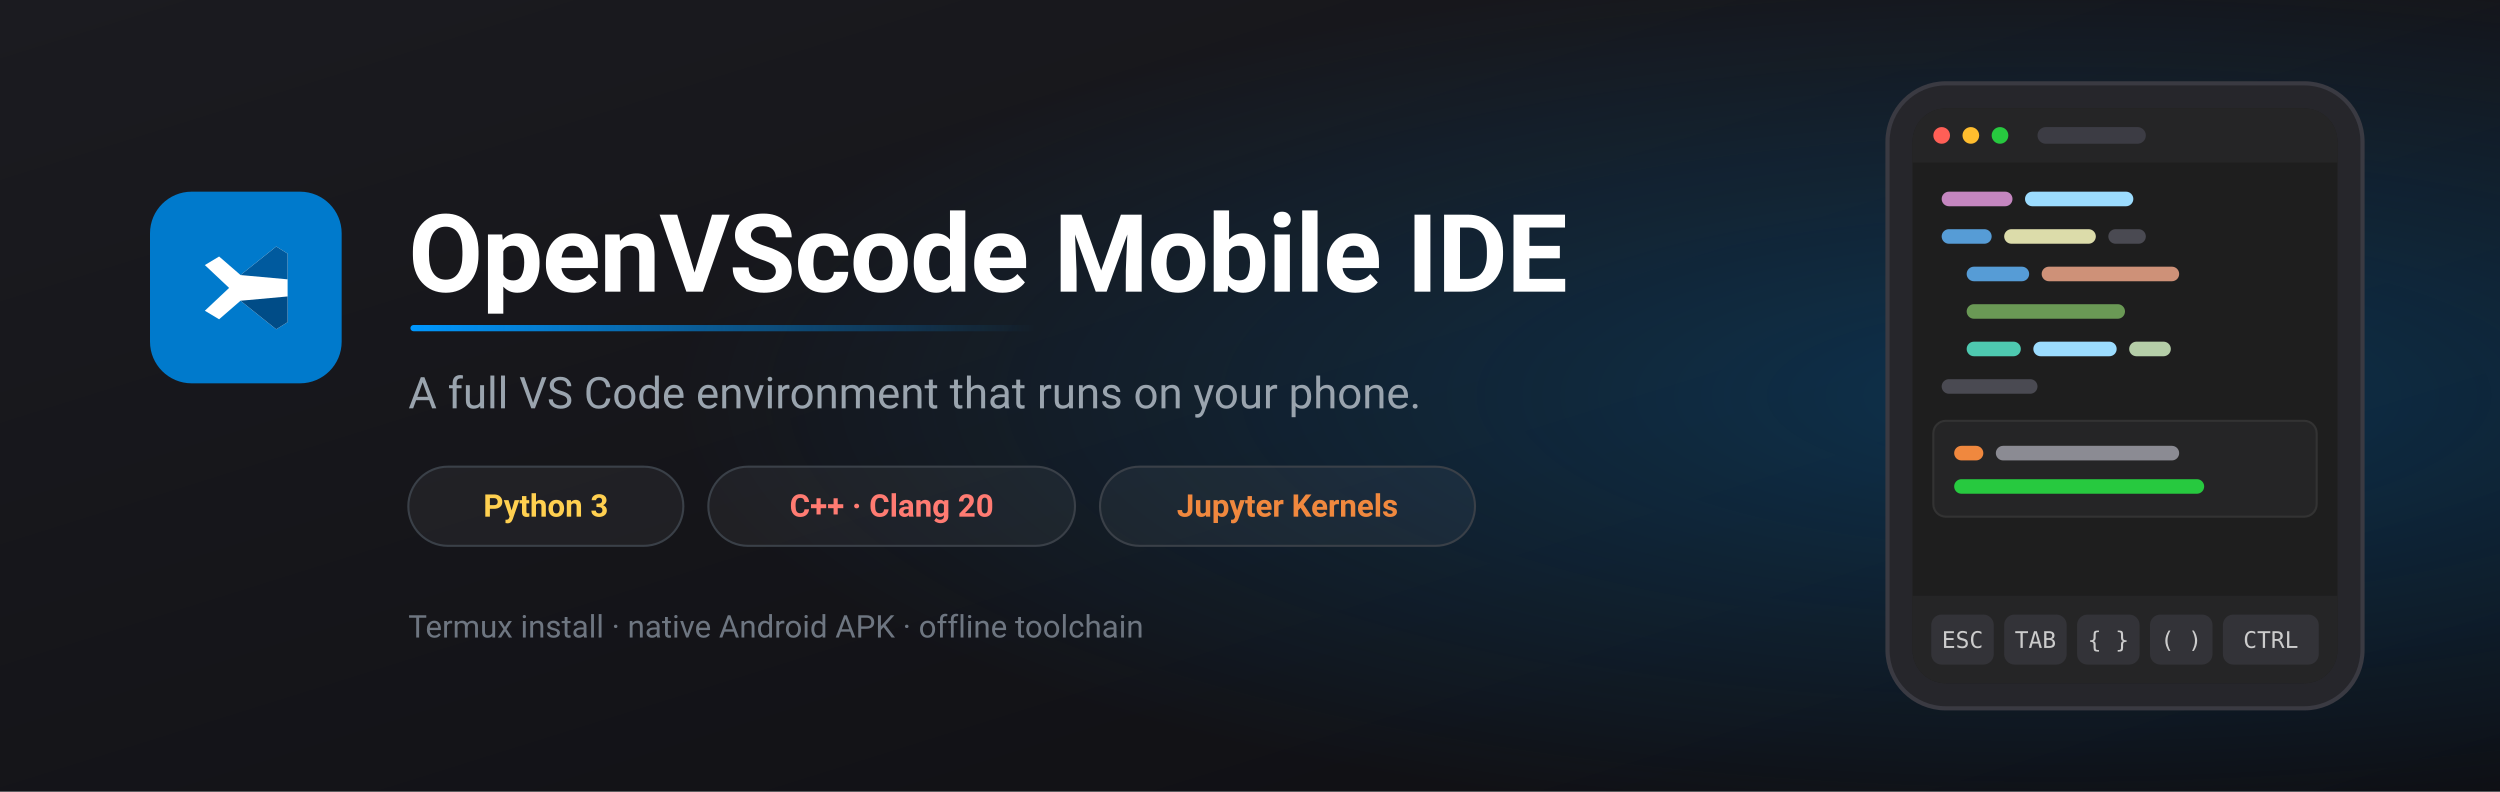
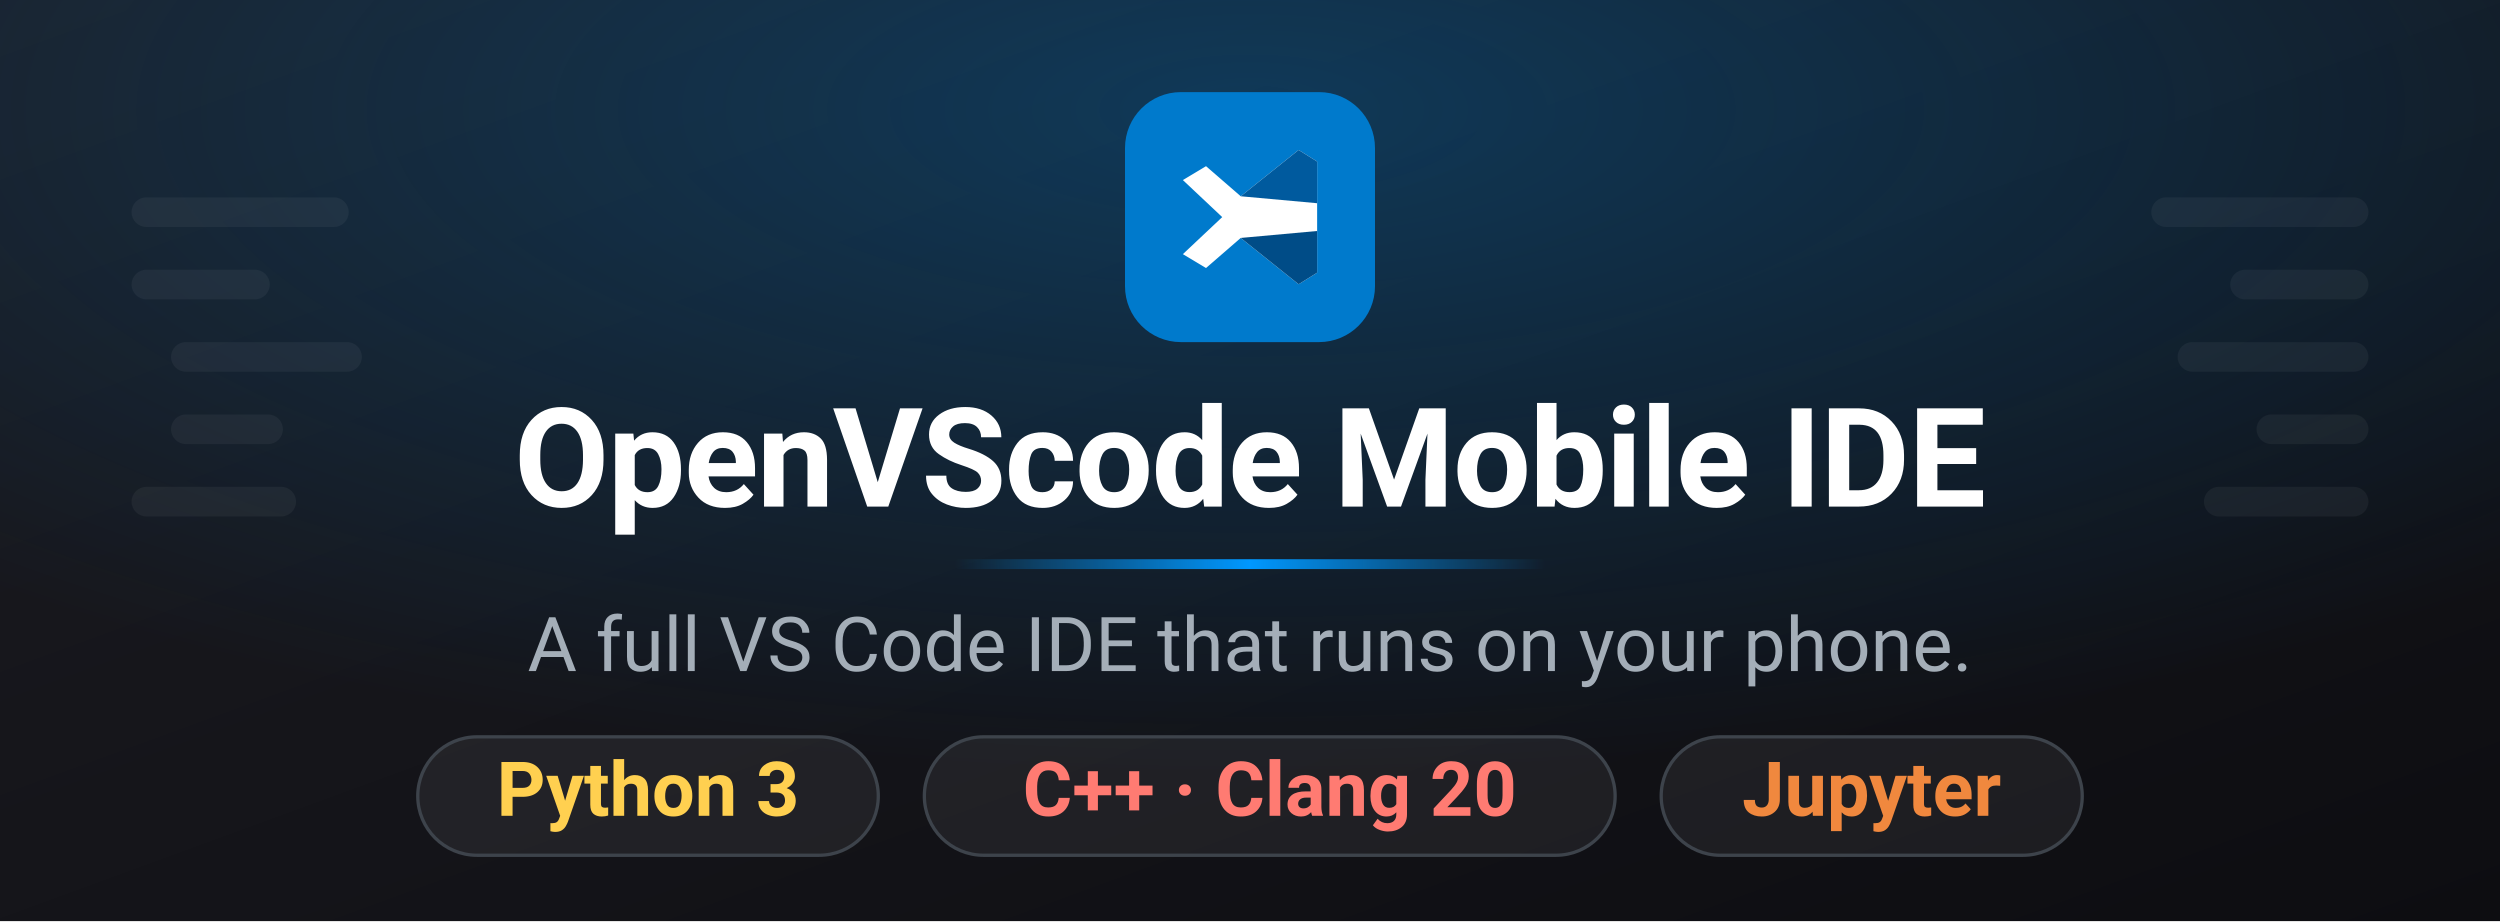
- <svg xmlns="http://www.w3.org/2000/svg" viewBox="0 0 1200 380" width="1200" height="380" role="img" aria-label="OpenVScode Mobile IDE - a full VS Code environment that runs on your phone, with Python 3, C++ Clang and Jupyter kernels">
+ <svg xmlns="http://www.w3.org/2000/svg" viewBox="0 0 760 280" width="760" height="280" role="img" aria-label="OpenVScode Mobile IDE - a full VS Code IDE that runs on your phone, with Python 3, C++ Clang 20 and Jupyter">
  <defs>
    <linearGradient id="bg" x1="0" y1="0" x2="1" y2="1">
-       <stop offset="0%" stop-color="#1b1b20" />
-       <stop offset="100%" stop-color="#0e0e12" />
+       <stop offset="0%" stop-color="#1c1c22" />
+       <stop offset="100%" stop-color="#0d0d11" />
    </linearGradient>
-     <radialGradient id="glow" cx="0.82" cy="0.5" r="0.55">
-       <stop offset="0%" stop-color="#007acc" stop-opacity="0.30" />
+     <radialGradient id="glow" cx="0.5" cy="0.12" r="0.72">
+       <stop offset="0%" stop-color="#007acc" stop-opacity="0.34" />
      <stop offset="100%" stop-color="#007acc" stop-opacity="0" />
    </radialGradient>
    <linearGradient id="rule" x1="0" y1="0" x2="1" y2="0">
-       <stop offset="0%" stop-color="#0098ff" />
+       <stop offset="0%" stop-color="#0098ff" stop-opacity="0" />
+       <stop offset="50%" stop-color="#0098ff" />
      <stop offset="100%" stop-color="#0098ff" stop-opacity="0" />
    </linearGradient>
-     <clipPath id="screen">
-       <rect x="918" y="52" width="204" height="276" rx="16" />
-     </clipPath>
  </defs>
-   <rect width="1200" height="380" fill="url(#bg)" />
-   <rect width="1200" height="380" fill="url(#glow)" />
-   <g transform="translate(72,92)">
-     <rect width="92" height="92" rx="20" fill="#007acc" />
-     <g transform="translate(9.2,9.2) scale(0.685)">
+   <rect width="760" height="280" fill="url(#bg)" />
+   <rect width="760" height="280" fill="url(#glow)" />
+   <g fill="#ffffff" opacity="0.05">
+     <rect x="40" y="60" width="66" height="9" rx="4.5" />
+     <rect x="40" y="82" width="42" height="9" rx="4.5" />
+     <rect x="52" y="104" width="58" height="9" rx="4.5" />
+     <rect x="52" y="126" width="34" height="9" rx="4.5" />
+     <rect x="40" y="148" width="50" height="9" rx="4.5" />
+     <rect x="654" y="60" width="66" height="9" rx="4.5" />
+     <rect x="678" y="82" width="42" height="9" rx="4.5" />
+     <rect x="662" y="104" width="58" height="9" rx="4.5" />
+     <rect x="686" y="126" width="34" height="9" rx="4.5" />
+     <rect x="670" y="148" width="50" height="9" rx="4.5" />
+   </g>
+   <g transform="translate(342,28)">
+     <rect width="76" height="76" rx="17" fill="#007acc" />
+     <g transform="scale(0.7037)">
      <path fill="#ffffff" d="M75,25 L50,45 L35,32 L25,38 L42,54 L25,70 L35,76 L50,63 L75,83 L83,78 L83,30 Z" />
      <path fill="#005a9e" d="M50,45 L75,25 L83,30 L83,48 Z" />
      <path fill="#004c87" d="M50,63 L75,83 L83,78 L83,60 Z" />
    </g>
  </g>
-   <g font-family="system-ui, -apple-system, 'Segoe UI', Roboto, Helvetica, Arial, sans-serif">
-     <text x="196" y="140" font-size="52" font-weight="700" fill="#ffffff" letter-spacing="-0.5">OpenVScode Mobile IDE</text>
-     <rect x="197" y="156" width="300" height="3" rx="1.5" fill="url(#rule)" />
-     <text x="196" y="196" font-size="21" fill="#9aa4ae">A full VS Code environment that runs on your phone.</text>
-     <g font-size="15" font-weight="600" text-anchor="middle">
-       <rect x="196" y="224" width="132" height="38" rx="19" fill="#ffffff" fill-opacity="0.05" stroke="#3a4048" />
-       <text x="262" y="248" fill="#ffd050">Python 3</text>
-       <rect x="340" y="224" width="176" height="38" rx="19" fill="#ffffff" fill-opacity="0.05" stroke="#3a4048" />
-       <text x="428" y="248" fill="#ff7b72">C++ · Clang 20</text>
-       <rect x="528" y="224" width="180" height="38" rx="19" fill="#ffffff" fill-opacity="0.05" stroke="#3a4048" />
-       <text x="618" y="248" fill="#f0883e">Jupyter Kernels</text>
-     </g>
-     <text x="196" y="306" font-size="15" fill="#6e7681">Termux install · native Android APK · offline toolchain</text>
-   </g>
-   <g>
-     <rect x="906" y="40" width="228" height="300" rx="28" fill="#26262b" stroke="#3a3a42" stroke-width="2" />
-     <rect x="918" y="52" width="204" height="276" rx="16" fill="#1e1e1e" />
-     <g clip-path="url(#screen)">
-       <rect x="918" y="52" width="204" height="26" fill="#252526" />
-       <circle cx="932" cy="65" r="4" fill="#ff5f56" />
-       <circle cx="946" cy="65" r="4" fill="#ffbd2e" />
-       <circle cx="960" cy="65" r="4" fill="#27c93f" />
-       <rect x="978" y="61" width="52" height="8" rx="4" fill="#3c3c44" />
-       <g>
-         <rect x="932" y="92" width="34" height="7" rx="3.5" fill="#c586c0" />
-         <rect x="972" y="92" width="52" height="7" rx="3.5" fill="#9cdcfe" />
-         <rect x="932" y="110" width="24" height="7" rx="3.5" fill="#569cd6" />
-         <rect x="962" y="110" width="44" height="7" rx="3.5" fill="#dcdcaa" />
-         <rect x="1012" y="110" width="18" height="7" rx="3.5" fill="#4a4a52" />
-         <rect x="944" y="128" width="30" height="7" rx="3.5" fill="#569cd6" />
-         <rect x="980" y="128" width="66" height="7" rx="3.5" fill="#ce9178" />
-         <rect x="944" y="146" width="76" height="7" rx="3.5" fill="#6a9955" />
-         <rect x="944" y="164" width="26" height="7" rx="3.5" fill="#4ec9b0" />
-         <rect x="976" y="164" width="40" height="7" rx="3.5" fill="#9cdcfe" />
-         <rect x="1022" y="164" width="20" height="7" rx="3.5" fill="#b5cea8" />
-         <rect x="932" y="182" width="46" height="7" rx="3.5" fill="#4a4a52" />
-         <rect x="928" y="202" width="184" height="46" rx="6" fill="#252526" stroke="#333" />
-         <rect x="938" y="214" width="14" height="7" rx="3.5" fill="#f0883e" />
-         <rect x="958" y="214" width="88" height="7" rx="3.5" fill="#8b8b93" />
-         <rect x="938" y="230" width="120" height="7" rx="3.5" fill="#27c93f" />
-       </g>
-       <rect x="918" y="286" width="204" height="42" fill="#252526" />
-       <g fill="#333338">
-         <rect x="927" y="295" width="30" height="24" rx="5" />
-         <rect x="962" y="295" width="30" height="24" rx="5" />
-         <rect x="997" y="295" width="30" height="24" rx="5" />
-         <rect x="1032" y="295" width="30" height="24" rx="5" />
-         <rect x="1067" y="295" width="46" height="24" rx="5" />
-       </g>
-       <g fill="#cccccc" font-family="ui-monospace, SFMono-Regular, Menlo, Consolas, monospace" font-size="11" text-anchor="middle">
-         <text x="942" y="311">ESC</text>
-         <text x="977" y="311">TAB</text>
-         <text x="1012" y="311">{ }</text>
-         <text x="1047" y="311">( )</text>
-         <text x="1090" y="311">CTRL</text>
-       </g>
+   <g font-family="system-ui, -apple-system, 'Segoe UI', Roboto, Helvetica, Arial, sans-serif" text-anchor="middle">
+     <text x="380" y="154" font-size="42" font-weight="700" fill="#ffffff" letter-spacing="-0.5">OpenVScode Mobile IDE</text>
+     <rect x="290" y="170" width="180" height="3" rx="1.5" fill="url(#rule)" />
+     <text x="380" y="204" font-size="23" fill="#a4aeb8">A full VS Code IDE that runs on your phone.</text>
+     <g font-size="23" font-weight="600">
+       <rect x="127" y="224" width="140" height="36" rx="18" fill="#ffffff" fill-opacity="0.06" stroke="#3d434b" />
+       <text x="197" y="248" fill="#ffd050">Python 3</text>
+       <rect x="281" y="224" width="210" height="36" rx="18" fill="#ffffff" fill-opacity="0.06" stroke="#3d434b" />
+       <text x="386" y="248" fill="#ff7b72">C++ · Clang 20</text>
+       <rect x="505" y="224" width="128" height="36" rx="18" fill="#ffffff" fill-opacity="0.06" stroke="#3d434b" />
+       <text x="569" y="248" fill="#f0883e">Jupyter</text>
    </g>
  </g>
</svg>
